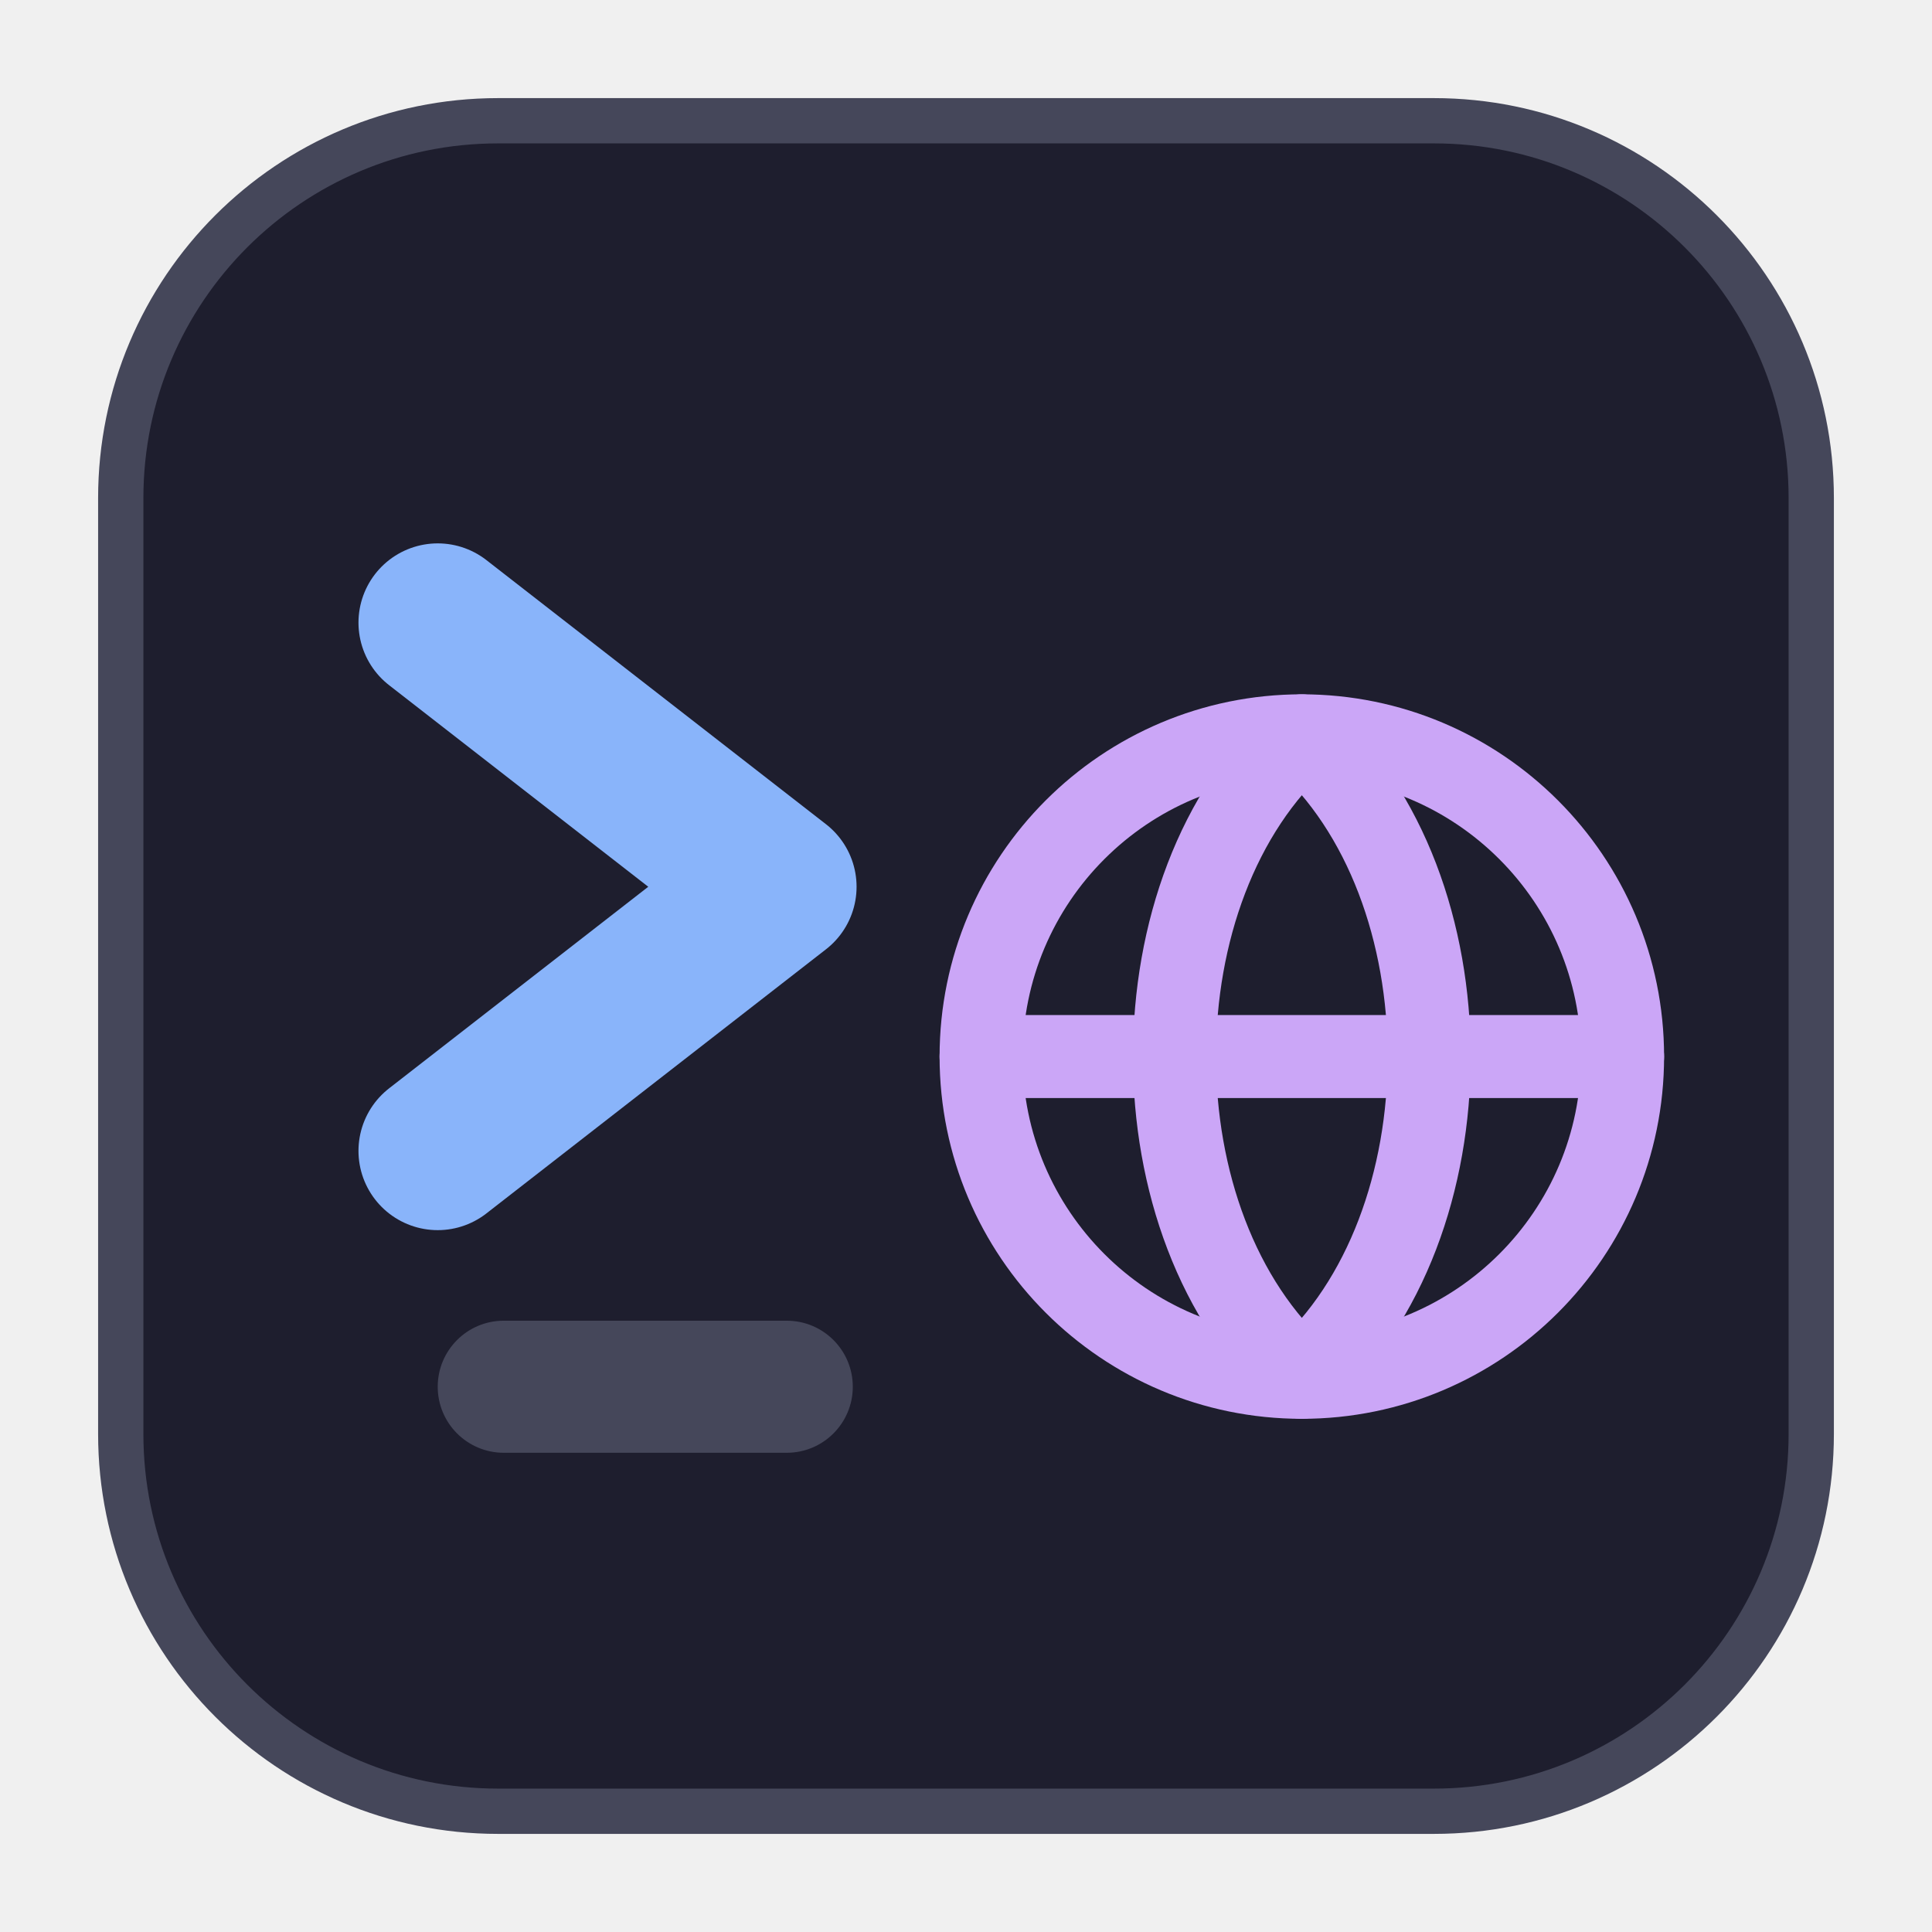
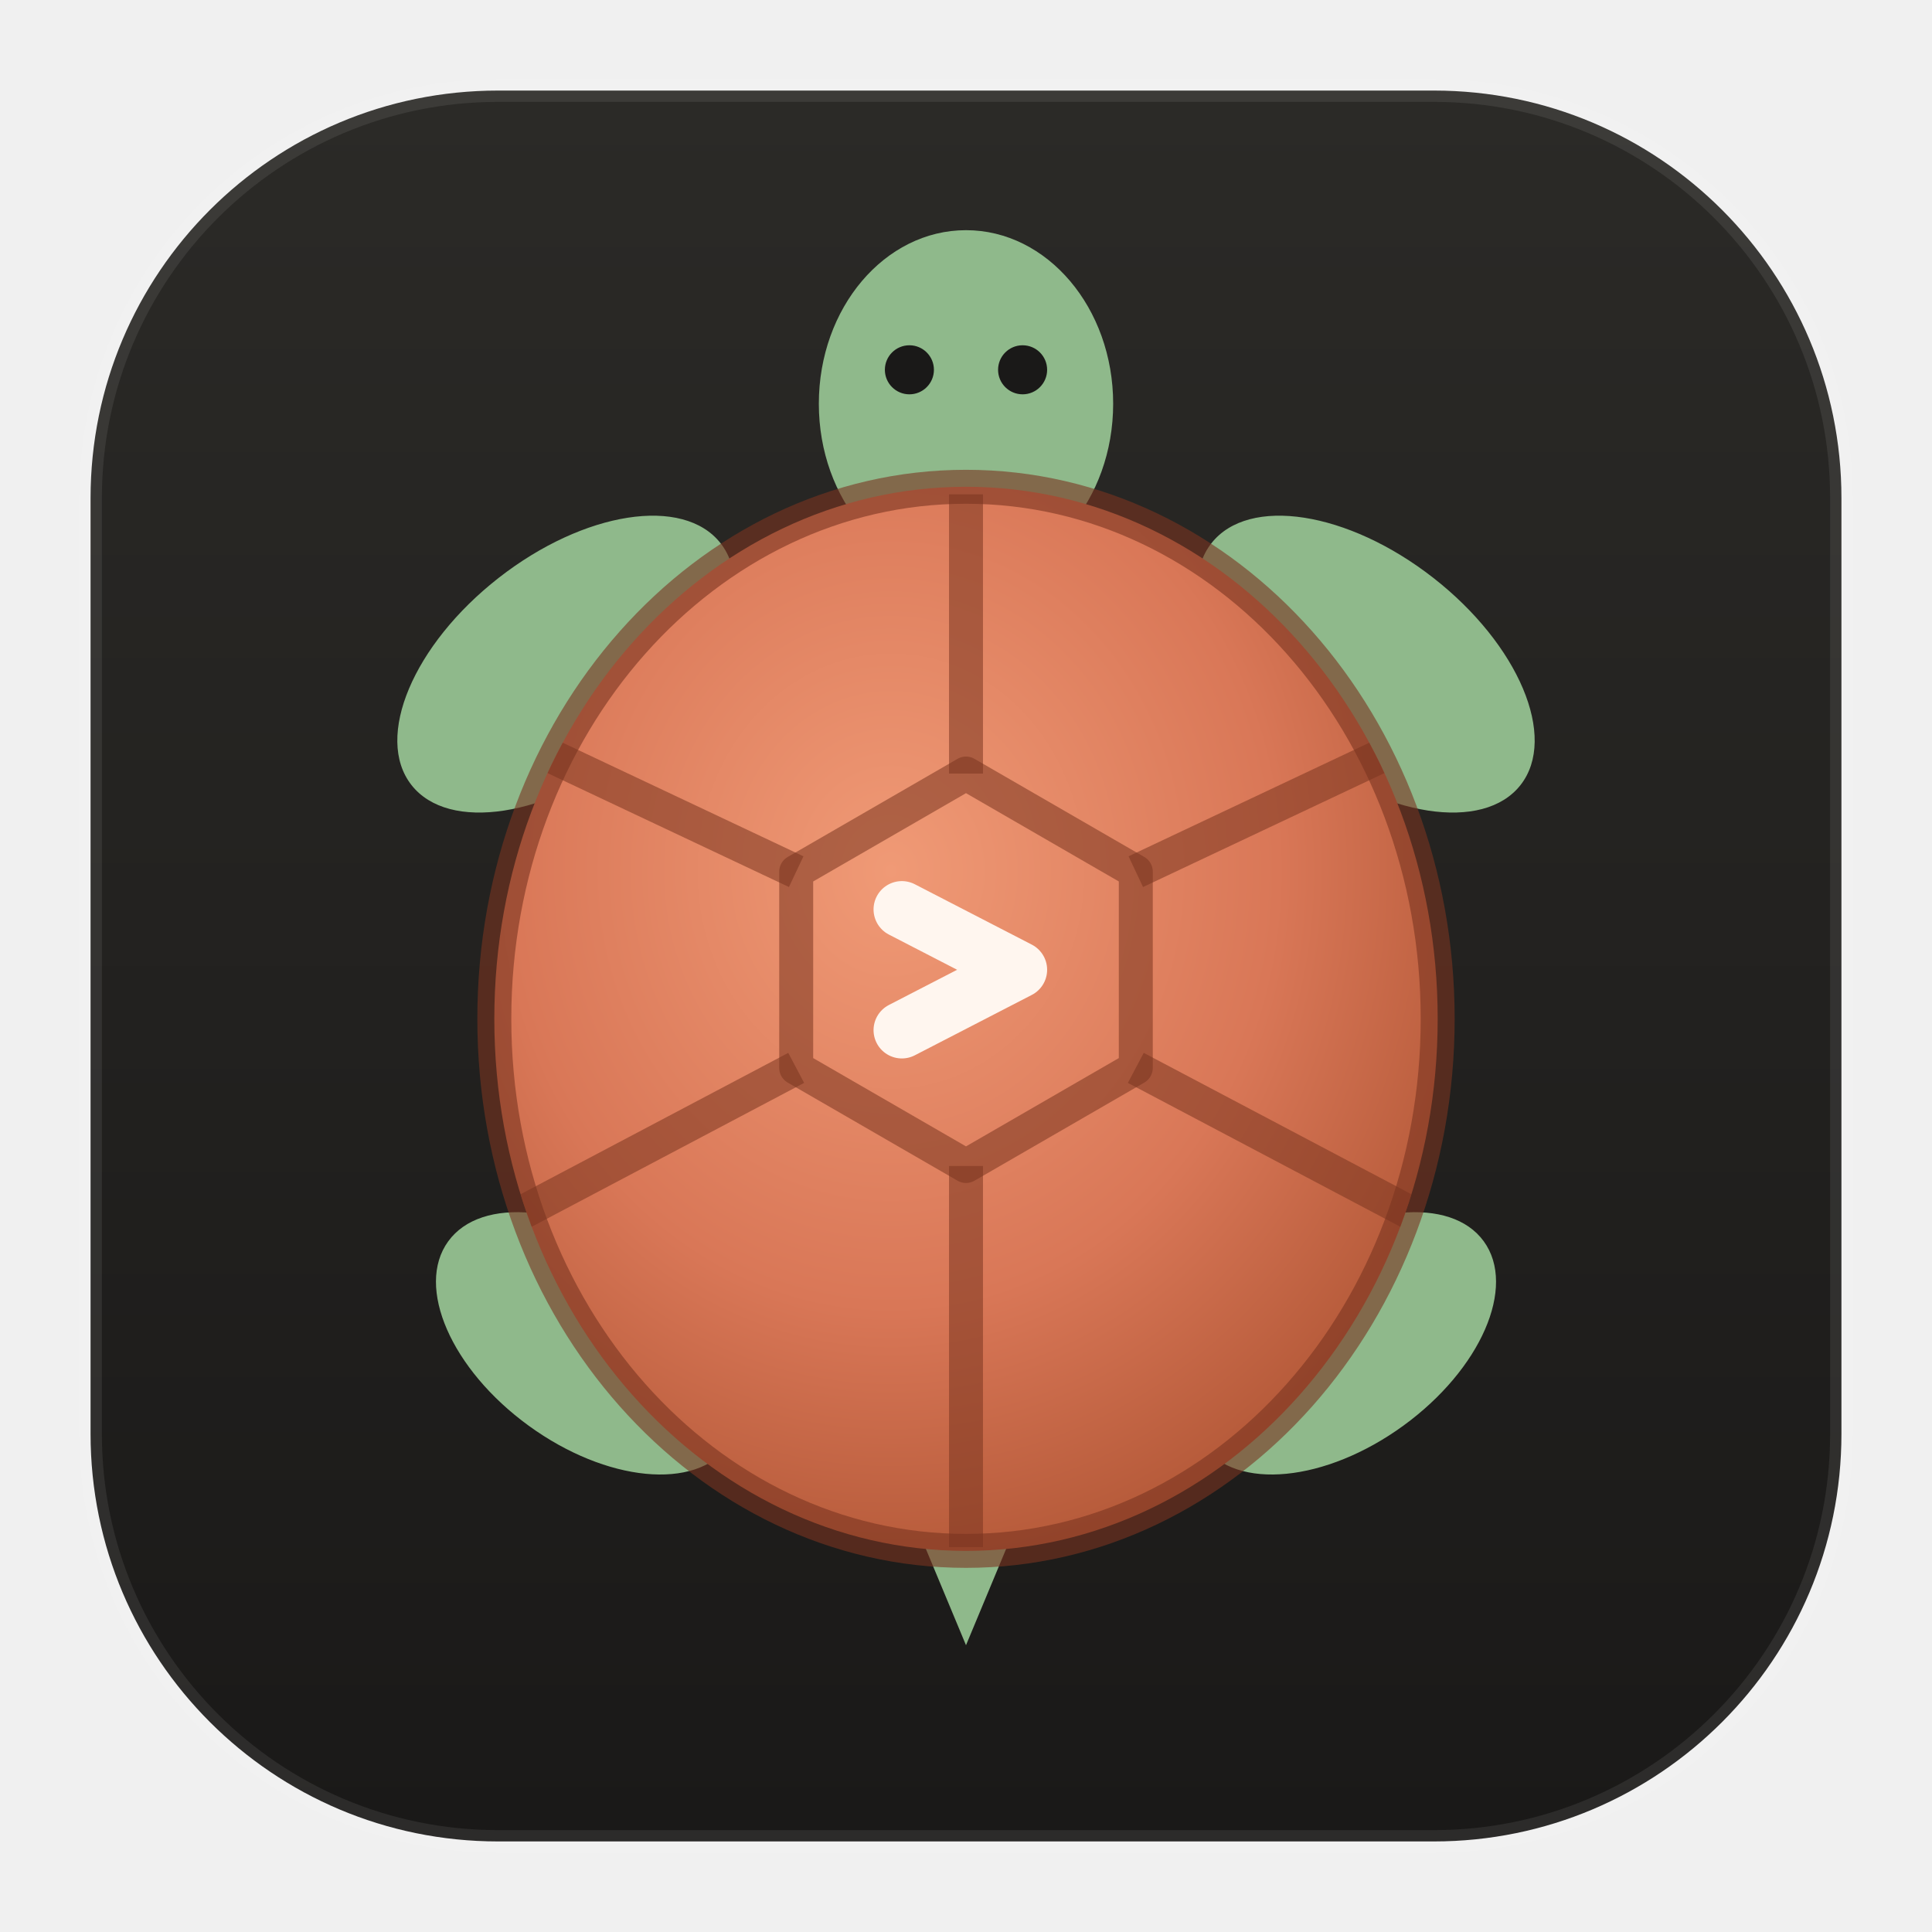
<svg xmlns="http://www.w3.org/2000/svg" width="1024" height="1024" viewBox="0 0 1024 1024">
-   <rect x="64" y="64" width="896" height="896" rx="200" fill="#1e1e2e" />
-   <rect x="64" y="64" width="896" height="896" rx="200" fill="none" stroke="#45475a" stroke-width="24" />
-   <path d="M232 330 L412 470 L232 610" fill="none" stroke="#89b4fa" stroke-width="84" stroke-linecap="round" stroke-linejoin="round" />
-   <rect x="232" y="700" width="220" height="70" rx="35" fill="#45475a" />
-   <g fill="none" stroke="#cba6f7" stroke-width="44" stroke-linecap="round" stroke-linejoin="round">
-     <circle cx="690" cy="560" r="170" />
-     <path d="M520 560 H860" />
-     <path d="M690 390 C600 470 600 650 690 730 C780 650 780 470 690 390" />
+   <defs>
+     <linearGradient id="bg" x1="0" y1="0" x2="0" y2="1">
+       <stop offset="0" stop-color="#2b2a27" />
+       <stop offset="1" stop-color="#1a1918" />
+     </linearGradient>
+     <radialGradient id="shell" cx="0.42" cy="0.36" r="0.75">
+       <stop offset="0" stop-color="#f09a76" />
+       <stop offset="0.55" stop-color="#d97757" />
+       <stop offset="1" stop-color="#a9502f" />
+     </radialGradient>
+     <clipPath id="rim">
+       <ellipse cx="512" cy="540" rx="250" ry="282" />
+     </clipPath>
+   </defs>
+   <rect x="48" y="48" width="928" height="928" rx="216" fill="url(#bg)" />
+   <rect x="48" y="48" width="928" height="928" rx="216" fill="none" stroke="#ffffff" stroke-opacity="0.08" stroke-width="12" />
+   <g fill="#8fb98b">
+     <ellipse cx="512" cy="214" rx="78" ry="92" />
+     <ellipse cx="300" cy="352" rx="104" ry="58" transform="rotate(-38 300 352)" />
+     <ellipse cx="724" cy="352" rx="104" ry="58" transform="rotate(38 724 352)" />
+     <ellipse cx="312" cy="712" rx="92" ry="54" transform="rotate(36 312 712)" />
+     <ellipse cx="712" cy="712" rx="92" ry="54" transform="rotate(-36 712 712)" />
+     <path d="M482 800 L512 872 L542 800 Z" />
  </g>
+   <g fill="#1a1918">
+     <circle cx="482" cy="196" r="13" />
+     <circle cx="542" cy="196" r="13" />
+   </g>
+   <ellipse cx="512" cy="540" rx="250" ry="282" fill="url(#shell)" />
+   <g fill="none" stroke="#7a3520" stroke-opacity="0.55" stroke-width="18" stroke-linejoin="round" clip-path="url(#rim)">
+     <path d="M512 410 L602 462 L602 566 L512 618 L422 566 L422 462 Z" />
+     <path d="M512 410 L512 262" />
+     <path d="M602 462 L780 378" />
+     <path d="M422 462 L244 378" />
+     <path d="M602 566 L780 660" />
+     <path d="M422 566 L244 660" />
+     <path d="M512 618 L512 820" />
+   </g>
+   <ellipse cx="512" cy="540" rx="250" ry="282" fill="none" stroke="#7a3520" stroke-opacity="0.6" stroke-width="18" />
+   <path d="M478 482 L540 514 L478 546" fill="none" stroke="#fff6ef" stroke-width="30" stroke-linecap="round" stroke-linejoin="round" />
</svg>
